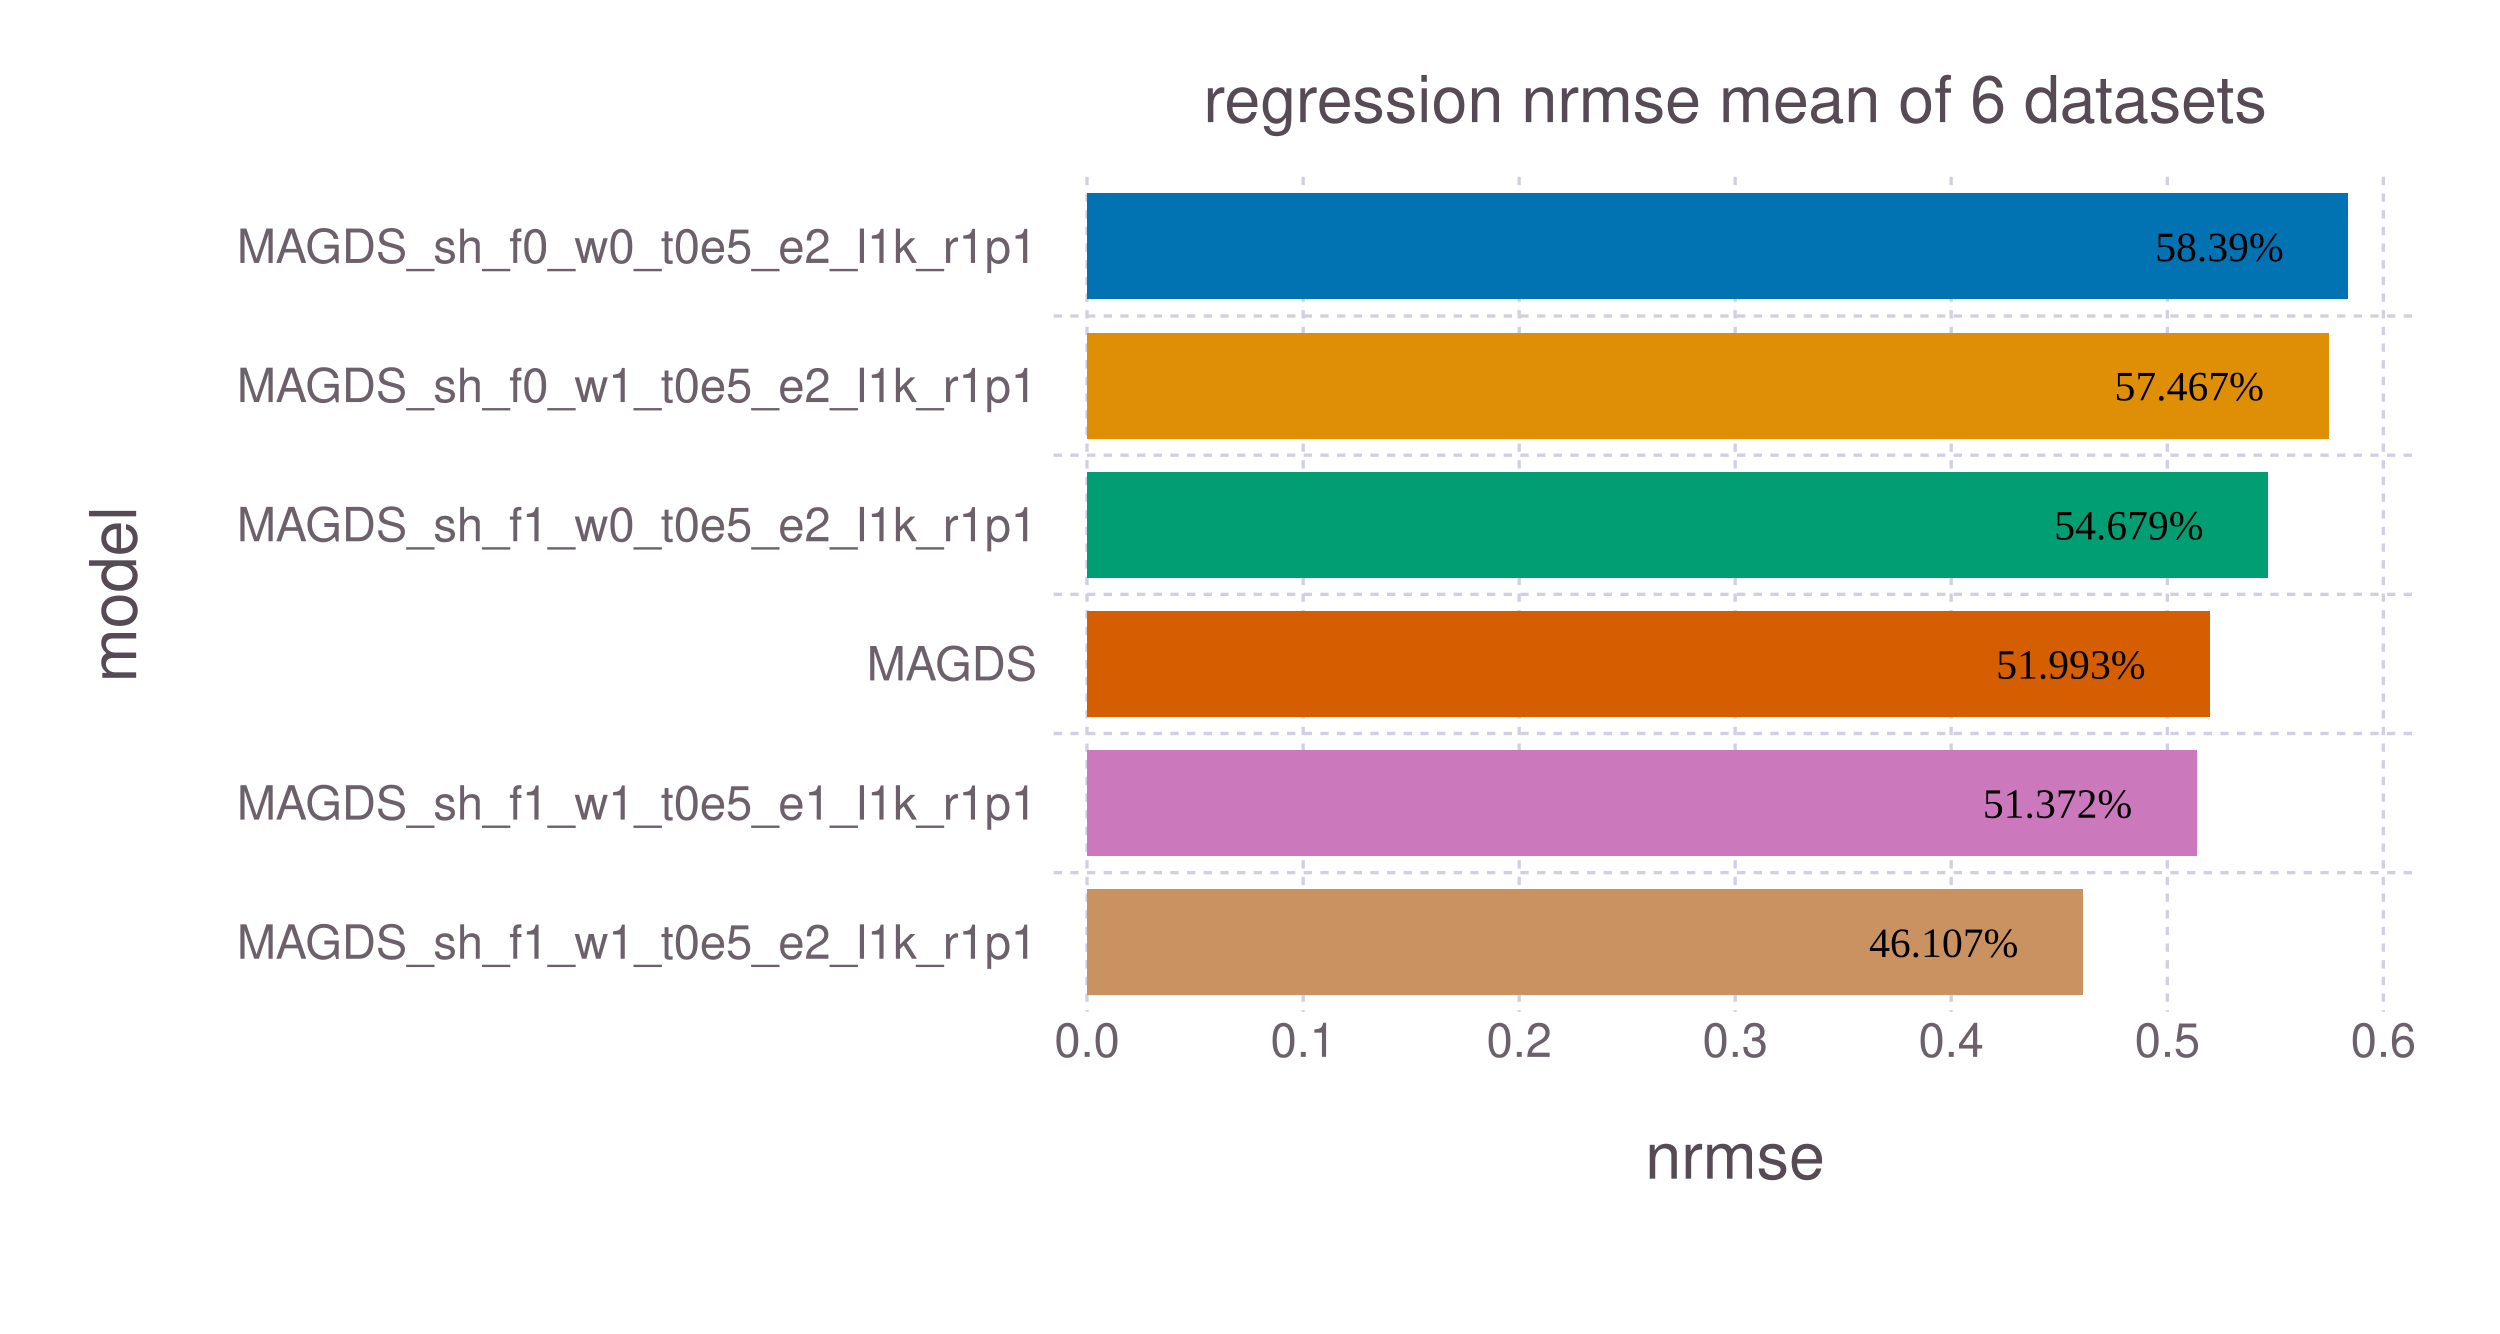
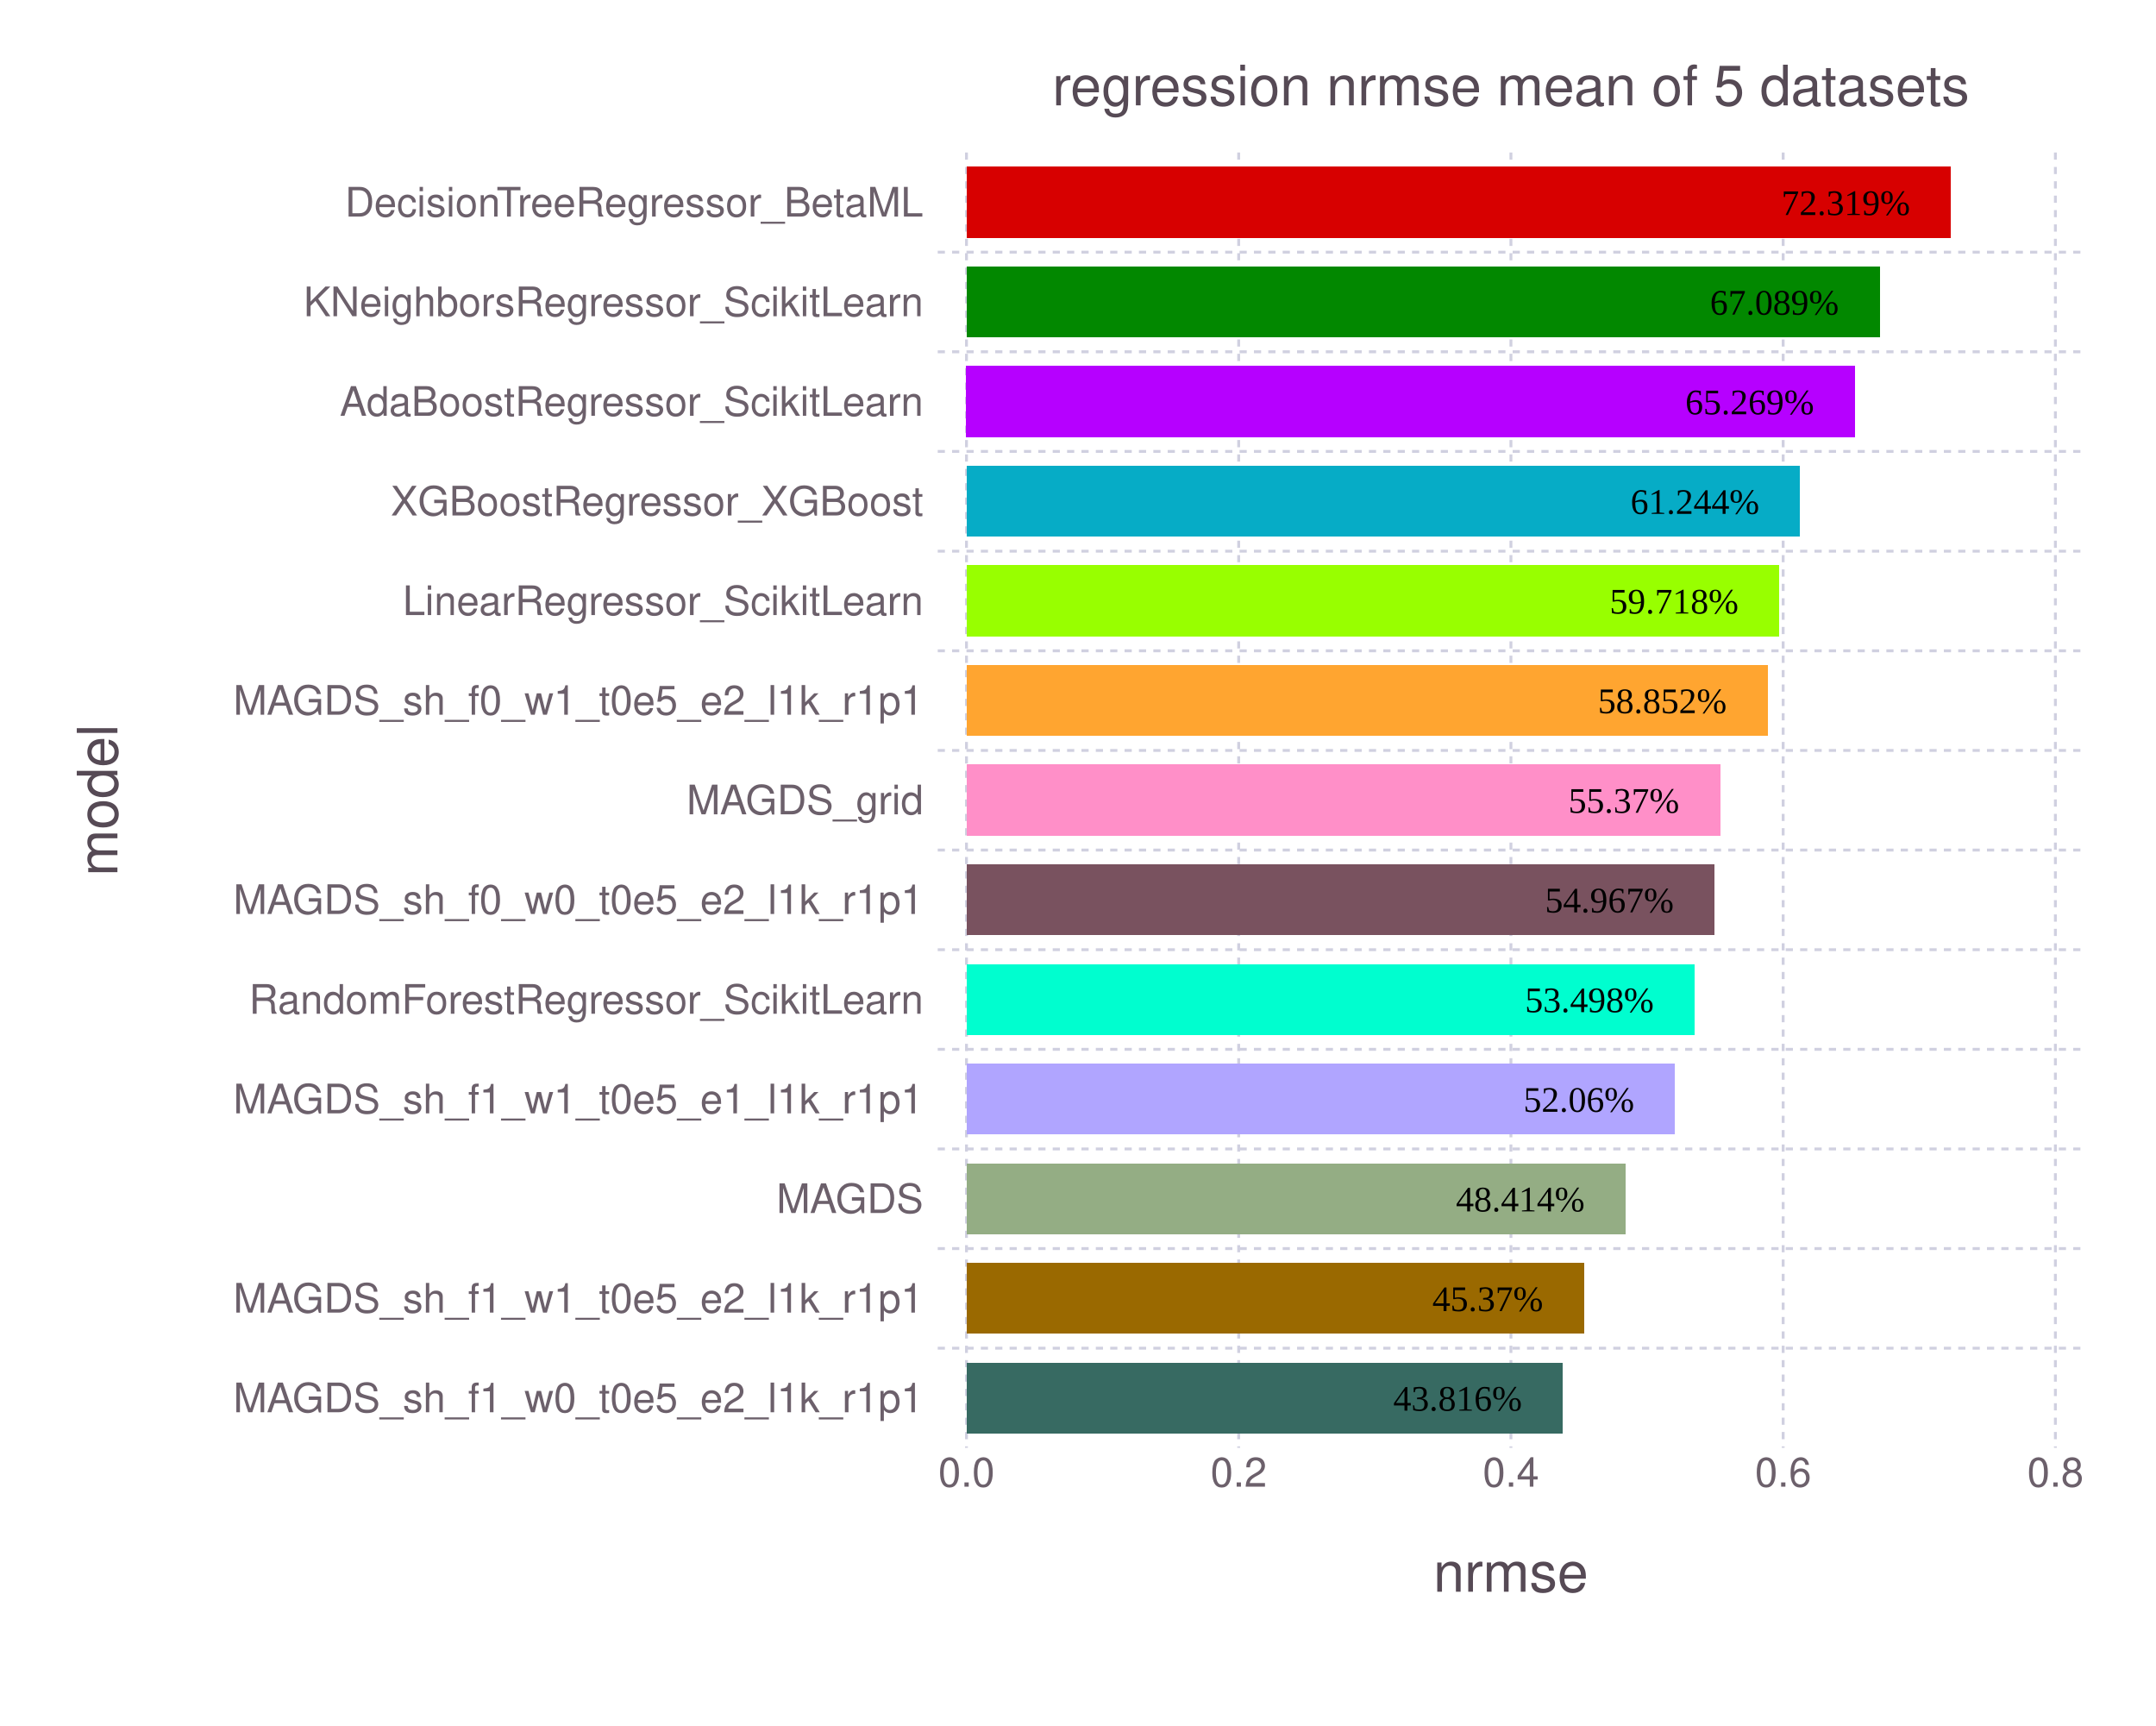
- <svg xmlns="http://www.w3.org/2000/svg" version="1.2" width="150mm" height="80mm" viewBox="0 0 150 80" stroke="none" fill="#000000" stroke-width="0.3" font-size="3.88">
+ <svg xmlns="http://www.w3.org/2000/svg" version="1.2" width="150mm" height="120mm" viewBox="0 0 150 120" stroke="none" fill="#000000" stroke-width="0.3" font-size="3.88">
  <defs>
    <marker id="arrow" markerWidth="15" markerHeight="7" refX="5" refY="3.5" orient="auto" markerUnits="strokeWidth">
      <path d="M0,0 L15,3.5 L0,7 z" stroke="context-stroke" fill="context-stroke" />
    </marker>
  </defs>
-   <g class="plotroot xscalable" id="img-09168cb4-1">
-     <g font-size="3.88" font-family="'PT Sans','Helvetica Neue','Helvetica',sans-serif" fill="#564A55" stroke="#000000" stroke-opacity="0.000" id="img-09168cb4-2">
-       <g transform="translate(104.11,68.39)">
+   <g class="plotroot xscalable" id="img-e91f0447-1">
+     <g font-size="3.88" font-family="'PT Sans','Helvetica Neue','Helvetica',sans-serif" fill="#564A55" stroke="#000000" stroke-opacity="0.000" id="img-e91f0447-2">
+       <g transform="translate(105.12,108.39)">
        <g class="primitive">
          <text text-anchor="middle" dy="0.6em">nrmse</text>
        </g>
      </g>
    </g>
-     <g class="guide xlabels" font-size="2.82" font-family="'PT Sans Caption','Helvetica Neue','Helvetica',sans-serif" fill="#6C606B" id="img-09168cb4-3">
-       <g transform="translate(65.22,61.72)">
+     <g class="guide xlabels" font-size="2.82" font-family="'PT Sans Caption','Helvetica Neue','Helvetica',sans-serif" fill="#6C606B" id="img-e91f0447-3">
+       <g transform="translate(67.24,101.72)">
        <g class="primitive">
          <text text-anchor="middle" dy="0.6em">0.0</text>
        </g>
      </g>
-       <g transform="translate(78.19,61.72)">
-         <g class="primitive">
-           <text text-anchor="middle" dy="0.6em">0.1</text>
-         </g>
-       </g>
-       <g transform="translate(91.15,61.72)">
+       <g transform="translate(86.18,101.72)">
        <g class="primitive">
          <text text-anchor="middle" dy="0.6em">0.2</text>
        </g>
      </g>
-       <g transform="translate(104.11,61.72)">
-         <g class="primitive">
-           <text text-anchor="middle" dy="0.6em">0.3</text>
-         </g>
-       </g>
-       <g transform="translate(117.07,61.72)">
+       <g transform="translate(105.12,101.72)">
        <g class="primitive">
          <text text-anchor="middle" dy="0.6em">0.4</text>
        </g>
      </g>
-       <g transform="translate(130.04,61.72)">
-         <g class="primitive">
-           <text text-anchor="middle" dy="0.6em">0.5</text>
-         </g>
-       </g>
-       <g transform="translate(143,61.72)">
+       <g transform="translate(124.06,101.72)">
        <g class="primitive">
          <text text-anchor="middle" dy="0.6em">0.6</text>
        </g>
      </g>
-     </g>
-     <g clip-path="url(#img-09168cb4-4)">
-       <g id="img-09168cb4-5">
-         <g pointer-events="visible" stroke-width="0.3" fill="#000000" fill-opacity="0.000" stroke="#000000" stroke-opacity="0.000" class="guide background" id="img-09168cb4-6">
-           <g transform="translate(104.11,35.66)" id="img-09168cb4-7">
-             <path d="M-40.89,-25.05 L40.89,-25.05 40.89,25.05 -40.89,25.05  z" class="primitive" />
-           </g>
-         </g>
-         <g class="guide ygridlines xfixed" stroke-dasharray="0.5,0.5" stroke-width="0.2" stroke="#D0D0E0" id="img-09168cb4-8">
-           <g transform="translate(104.11,18.96)" id="img-09168cb4-9">
-             <path fill="none" d="M-40.89,0 L40.89,0 " class="primitive" />
-           </g>
-           <g transform="translate(104.11,27.31)" id="img-09168cb4-10">
-             <path fill="none" d="M-40.89,0 L40.89,0 " class="primitive" />
-           </g>
-           <g transform="translate(104.11,35.66)" id="img-09168cb4-11">
-             <path fill="none" d="M-40.89,0 L40.89,0 " class="primitive" />
-           </g>
-           <g transform="translate(104.11,44.01)" id="img-09168cb4-12">
-             <path fill="none" d="M-40.89,0 L40.89,0 " class="primitive" />
-           </g>
-           <g transform="translate(104.11,52.36)" id="img-09168cb4-13">
-             <path fill="none" d="M-40.89,0 L40.89,0 " class="primitive" />
-           </g>
-         </g>
-         <g class="guide xgridlines yfixed" stroke-dasharray="0.5,0.5" stroke-width="0.2" stroke="#D0D0E0" id="img-09168cb4-14">
-           <g transform="translate(65.22,35.66)" id="img-09168cb4-15">
-             <path fill="none" d="M0,-25.05 L0,25.05 " class="primitive" />
-           </g>
-           <g transform="translate(78.19,35.66)" id="img-09168cb4-16">
-             <path fill="none" d="M0,-25.05 L0,25.05 " class="primitive" />
-           </g>
-           <g transform="translate(91.15,35.66)" id="img-09168cb4-17">
-             <path fill="none" d="M0,-25.05 L0,25.05 " class="primitive" />
-           </g>
-           <g transform="translate(104.11,35.66)" id="img-09168cb4-18">
-             <path fill="none" d="M0,-25.05 L0,25.05 " class="primitive" />
-           </g>
-           <g transform="translate(117.07,35.66)" id="img-09168cb4-19">
-             <path fill="none" d="M0,-25.05 L0,25.05 " class="primitive" />
-           </g>
-           <g transform="translate(130.04,35.66)" id="img-09168cb4-20">
-             <path fill="none" d="M0,-25.05 L0,25.05 " class="primitive" />
-           </g>
-           <g transform="translate(143,35.66)" id="img-09168cb4-21">
-             <path fill="none" d="M0,-25.05 L0,25.05 " class="primitive" />
-           </g>
-         </g>
-         <g class="plotpanel" id="img-09168cb4-22">
-           <g shape-rendering="crispEdges" stroke-width="0.3" id="img-09168cb4-23">
-             <g stroke="#000000" stroke-opacity="0.000" class="geometry" id="img-09168cb4-24">
-               <g transform="translate(95.11,56.54)" id="img-09168cb4-25" fill="#CA9161">
-                 <path d="M-29.88,-3.18 L29.88,-3.18 29.88,3.18 -29.88,3.18  z" class="primitive" />
-               </g>
-               <g transform="translate(98.52,48.19)" id="img-09168cb4-26" fill="#CC78BC">
-                 <path d="M-33.3,-3.18 L33.3,-3.18 33.3,3.18 -33.3,3.18  z" class="primitive" />
-               </g>
-               <g transform="translate(98.92,39.84)" id="img-09168cb4-27" fill="#D55E00">
-                 <path d="M-33.7,-3.18 L33.7,-3.18 33.7,3.18 -33.7,3.18  z" class="primitive" />
-               </g>
-               <g transform="translate(100.66,31.49)" id="img-09168cb4-28" fill="#029E73">
-                 <path d="M-35.44,-3.18 L35.44,-3.18 35.44,3.18 -35.44,3.18  z" class="primitive" />
-               </g>
-               <g transform="translate(102.47,23.14)" id="img-09168cb4-29" fill="#DE8F05">
-                 <path d="M-37.25,-3.18 L37.25,-3.18 37.25,3.18 -37.25,3.18  z" class="primitive" />
-               </g>
-               <g transform="translate(103.07,14.79)" id="img-09168cb4-30" fill="#0173B2">
-                 <path d="M-37.84,-3.18 L37.84,-3.18 37.84,3.18 -37.84,3.18  z" class="primitive" />
-               </g>
-             </g>
-           </g>
-         </g>
-         <g class="geometry" id="img-09168cb4-31">
-           <g fill="#000000" font-size="2.5" id="img-09168cb4-32">
-             <g transform="translate(137.02,14.79)" id="img-09168cb4-33">
-               <g class="primitive">
-                 <text text-anchor="end" dy="0.35em">58.39%</text>
-               </g>
-             </g>
-             <g transform="translate(135.83,23.14)" id="img-09168cb4-34">
-               <g class="primitive">
-                 <text text-anchor="end" dy="0.35em">57.467%</text>
-               </g>
-             </g>
-             <g transform="translate(132.21,31.49)" id="img-09168cb4-35">
-               <g class="primitive">
-                 <text text-anchor="end" dy="0.35em">54.679%</text>
-               </g>
-             </g>
-             <g transform="translate(128.73,39.84)" id="img-09168cb4-36">
-               <g class="primitive">
-                 <text text-anchor="end" dy="0.35em">51.993%</text>
-               </g>
-             </g>
-             <g transform="translate(127.93,48.19)" id="img-09168cb4-37">
-               <g class="primitive">
-                 <text text-anchor="end" dy="0.35em">51.372%</text>
-               </g>
-             </g>
-             <g transform="translate(121.1,56.54)" id="img-09168cb4-38">
-               <g class="primitive">
-                 <text text-anchor="end" dy="0.35em">46.107%</text>
-               </g>
-             </g>
-           </g>
-         </g>
-       </g>
-     </g>
-     <g class="guide ylabels" font-size="2.82" font-family="'PT Sans Caption','Helvetica Neue','Helvetica',sans-serif" fill="#6C606B" id="img-09168cb4-39">
-       <g transform="translate(62.22,14.79)" id="img-09168cb4-40">
+       <g transform="translate(143,101.72)">
+         <g class="primitive">
+           <text text-anchor="middle" dy="0.6em">0.8</text>
+         </g>
+       </g>
+     </g>
+     <g clip-path="url(#img-e91f0447-4)">
+       <g id="img-e91f0447-5">
+         <g pointer-events="visible" stroke-width="0.3" fill="#000000" fill-opacity="0.000" stroke="#000000" stroke-opacity="0.000" class="guide background" id="img-e91f0447-6">
+           <g transform="translate(105.12,55.66)" id="img-e91f0447-7">
+             <path d="M-39.88,-45.05 L39.88,-45.05 39.88,45.05 -39.88,45.05  z" class="primitive" />
+           </g>
+         </g>
+         <g class="guide ygridlines xfixed" stroke-dasharray="0.5,0.5" stroke-width="0.2" stroke="#D0D0E0" id="img-e91f0447-8">
+           <g transform="translate(105.12,17.54)" id="img-e91f0447-9">
+             <path fill="none" d="M-39.88,0 L39.88,0 " class="primitive" />
+           </g>
+           <g transform="translate(105.12,24.47)" id="img-e91f0447-10">
+             <path fill="none" d="M-39.88,0 L39.88,0 " class="primitive" />
+           </g>
+           <g transform="translate(105.12,31.4)" id="img-e91f0447-11">
+             <path fill="none" d="M-39.88,0 L39.88,0 " class="primitive" />
+           </g>
+           <g transform="translate(105.12,38.34)" id="img-e91f0447-12">
+             <path fill="none" d="M-39.88,0 L39.88,0 " class="primitive" />
+           </g>
+           <g transform="translate(105.12,45.27)" id="img-e91f0447-13">
+             <path fill="none" d="M-39.88,0 L39.88,0 " class="primitive" />
+           </g>
+           <g transform="translate(105.12,52.2)" id="img-e91f0447-14">
+             <path fill="none" d="M-39.88,0 L39.88,0 " class="primitive" />
+           </g>
+           <g transform="translate(105.12,59.13)" id="img-e91f0447-15">
+             <path fill="none" d="M-39.88,0 L39.88,0 " class="primitive" />
+           </g>
+           <g transform="translate(105.12,66.06)" id="img-e91f0447-16">
+             <path fill="none" d="M-39.88,0 L39.88,0 " class="primitive" />
+           </g>
+           <g transform="translate(105.12,72.99)" id="img-e91f0447-17">
+             <path fill="none" d="M-39.88,0 L39.88,0 " class="primitive" />
+           </g>
+           <g transform="translate(105.12,79.92)" id="img-e91f0447-18">
+             <path fill="none" d="M-39.88,0 L39.88,0 " class="primitive" />
+           </g>
+           <g transform="translate(105.12,86.85)" id="img-e91f0447-19">
+             <path fill="none" d="M-39.88,0 L39.88,0 " class="primitive" />
+           </g>
+           <g transform="translate(105.12,93.78)" id="img-e91f0447-20">
+             <path fill="none" d="M-39.88,0 L39.88,0 " class="primitive" />
+           </g>
+         </g>
+         <g class="guide xgridlines yfixed" stroke-dasharray="0.5,0.5" stroke-width="0.2" stroke="#D0D0E0" id="img-e91f0447-21">
+           <g transform="translate(67.24,55.66)" id="img-e91f0447-22">
+             <path fill="none" d="M0,-45.05 L0,45.05 " class="primitive" />
+           </g>
+           <g transform="translate(86.18,55.66)" id="img-e91f0447-23">
+             <path fill="none" d="M0,-45.05 L0,45.05 " class="primitive" />
+           </g>
+           <g transform="translate(105.12,55.66)" id="img-e91f0447-24">
+             <path fill="none" d="M0,-45.05 L0,45.05 " class="primitive" />
+           </g>
+           <g transform="translate(124.06,55.66)" id="img-e91f0447-25">
+             <path fill="none" d="M0,-45.05 L0,45.05 " class="primitive" />
+           </g>
+           <g transform="translate(143,55.66)" id="img-e91f0447-26">
+             <path fill="none" d="M0,-45.05 L0,45.05 " class="primitive" />
+           </g>
+         </g>
+         <g class="plotpanel" id="img-e91f0447-27">
+           <g shape-rendering="crispEdges" stroke-width="0.3" id="img-e91f0447-28">
+             <g stroke="#000000" stroke-opacity="0.000" class="geometry" id="img-e91f0447-29">
+               <g transform="translate(87.99,97.25)" id="img-e91f0447-30" fill="#376A62">
+                 <path d="M-20.75,-2.47 L20.75,-2.47 20.75,2.47 -20.75,2.47  z" class="primitive" />
+               </g>
+               <g transform="translate(88.72,90.32)" id="img-e91f0447-31" fill="#9A6900">
+                 <path d="M-21.48,-2.47 L21.48,-2.47 21.48,2.47 -21.48,2.47  z" class="primitive" />
+               </g>
+               <g transform="translate(90.16,83.39)" id="img-e91f0447-32" fill="#94AD84">
+                 <path d="M-22.92,-2.47 L22.92,-2.47 22.92,2.47 -22.92,2.47  z" class="primitive" />
+               </g>
+               <g transform="translate(91.89,76.46)" id="img-e91f0447-33" fill="#B0A5FF">
+                 <path d="M-24.65,-2.47 L24.65,-2.47 24.65,2.47 -24.65,2.47  z" class="primitive" />
+               </g>
+               <g transform="translate(92.57,69.53)" id="img-e91f0447-34" fill="#00FECF">
+                 <path d="M-25.33,-2.47 L25.33,-2.47 25.33,2.47 -25.33,2.47  z" class="primitive" />
+               </g>
+               <g transform="translate(93.27,62.59)" id="img-e91f0447-35" fill="#79525F">
+                 <path d="M-26.03,-2.47 L26.03,-2.47 26.03,2.47 -26.03,2.47  z" class="primitive" />
+               </g>
+               <g transform="translate(93.46,55.66)" id="img-e91f0447-36" fill="#FF8FC8">
+                 <path d="M-26.22,-2.47 L26.22,-2.47 26.22,2.47 -26.22,2.47  z" class="primitive" />
+               </g>
+               <g transform="translate(95.11,48.73)" id="img-e91f0447-37" fill="#FFA530">
+                 <path d="M-27.87,-2.47 L27.87,-2.47 27.87,2.47 -27.87,2.47  z" class="primitive" />
+               </g>
+               <g transform="translate(95.52,41.8)" id="img-e91f0447-38" fill="#98FF00">
+                 <path d="M-28.28,-2.47 L28.28,-2.47 28.28,2.47 -28.28,2.47  z" class="primitive" />
+               </g>
+               <g transform="translate(96.24,34.87)" id="img-e91f0447-39" fill="#06ACC6">
+                 <path d="M-29,-2.47 L29,-2.47 29,2.47 -29,2.47  z" class="primitive" />
+               </g>
+               <g transform="translate(98.14,27.94)" id="img-e91f0447-40" fill="#B600FF">
+                 <path d="M-30.91,-2.47 L30.91,-2.47 30.91,2.47 -30.91,2.47  z" class="primitive" />
+               </g>
+               <g transform="translate(99.01,21.01)" id="img-e91f0447-41" fill="#028800">
+                 <path d="M-31.77,-2.47 L31.77,-2.47 31.77,2.47 -31.77,2.47  z" class="primitive" />
+               </g>
+               <g transform="translate(101.48,14.08)" id="img-e91f0447-42" fill="#D70000">
+                 <path d="M-34.24,-2.47 L34.24,-2.47 34.24,2.47 -34.24,2.47  z" class="primitive" />
+               </g>
+             </g>
+           </g>
+         </g>
+         <g class="geometry" id="img-e91f0447-43">
+           <g fill="#000000" font-size="2.5" id="img-e91f0447-44">
+             <g transform="translate(132.89,14.08)" id="img-e91f0447-45">
+               <g class="primitive">
+                 <text text-anchor="end" dy="0.35em">72.319%</text>
+               </g>
+             </g>
+             <g transform="translate(127.93,21.01)" id="img-e91f0447-46">
+               <g class="primitive">
+                 <text text-anchor="end" dy="0.35em">67.089%</text>
+               </g>
+             </g>
+             <g transform="translate(126.21,27.94)" id="img-e91f0447-47">
+               <g class="primitive">
+                 <text text-anchor="end" dy="0.35em">65.269%</text>
+               </g>
+             </g>
+             <g transform="translate(122.4,34.87)" id="img-e91f0447-48">
+               <g class="primitive">
+                 <text text-anchor="end" dy="0.35em">61.244%</text>
+               </g>
+             </g>
+             <g transform="translate(120.95,41.8)" id="img-e91f0447-49">
+               <g class="primitive">
+                 <text text-anchor="end" dy="0.35em">59.718%</text>
+               </g>
+             </g>
+             <g transform="translate(120.13,48.73)" id="img-e91f0447-50">
+               <g class="primitive">
+                 <text text-anchor="end" dy="0.35em">58.852%</text>
+               </g>
+             </g>
+             <g transform="translate(116.83,55.66)" id="img-e91f0447-51">
+               <g class="primitive">
+                 <text text-anchor="end" dy="0.35em">55.37%</text>
+               </g>
+             </g>
+             <g transform="translate(116.45,62.59)" id="img-e91f0447-52">
+               <g class="primitive">
+                 <text text-anchor="end" dy="0.35em">54.967%</text>
+               </g>
+             </g>
+             <g transform="translate(115.06,69.53)" id="img-e91f0447-53">
+               <g class="primitive">
+                 <text text-anchor="end" dy="0.35em">53.498%</text>
+               </g>
+             </g>
+             <g transform="translate(113.7,76.46)" id="img-e91f0447-54">
+               <g class="primitive">
+                 <text text-anchor="end" dy="0.35em">52.06%</text>
+               </g>
+             </g>
+             <g transform="translate(110.25,83.39)" id="img-e91f0447-55">
+               <g class="primitive">
+                 <text text-anchor="end" dy="0.35em">48.414%</text>
+               </g>
+             </g>
+             <g transform="translate(107.36,90.32)" id="img-e91f0447-56">
+               <g class="primitive">
+                 <text text-anchor="end" dy="0.35em">45.37%</text>
+               </g>
+             </g>
+             <g transform="translate(105.89,97.25)" id="img-e91f0447-57">
+               <g class="primitive">
+                 <text text-anchor="end" dy="0.35em">43.816%</text>
+               </g>
+             </g>
+           </g>
+         </g>
+       </g>
+     </g>
+     <g class="guide ylabels" font-size="2.82" font-family="'PT Sans Caption','Helvetica Neue','Helvetica',sans-serif" fill="#6C606B" id="img-e91f0447-58">
+       <g transform="translate(64.24,14.08)" id="img-e91f0447-59">
+         <g class="primitive">
+           <text text-anchor="end" dy="0.35em">DecisionTreeRegressor_BetaML</text>
+         </g>
+       </g>
+       <g transform="translate(64.24,21.01)" id="img-e91f0447-60">
+         <g class="primitive">
+           <text text-anchor="end" dy="0.35em">KNeighborsRegressor_ScikitLearn</text>
+         </g>
+       </g>
+       <g transform="translate(64.24,27.94)" id="img-e91f0447-61">
+         <g class="primitive">
+           <text text-anchor="end" dy="0.35em">AdaBoostRegressor_ScikitLearn</text>
+         </g>
+       </g>
+       <g transform="translate(64.24,34.87)" id="img-e91f0447-62">
+         <g class="primitive">
+           <text text-anchor="end" dy="0.35em">XGBoostRegressor_XGBoost</text>
+         </g>
+       </g>
+       <g transform="translate(64.24,41.8)" id="img-e91f0447-63">
+         <g class="primitive">
+           <text text-anchor="end" dy="0.35em">LinearRegressor_ScikitLearn</text>
+         </g>
+       </g>
+       <g transform="translate(64.24,48.73)" id="img-e91f0447-64">
+         <g class="primitive">
+           <text text-anchor="end" dy="0.35em">MAGDS_sh_f0_w1_t0e5_e2_l1k_r1p1</text>
+         </g>
+       </g>
+       <g transform="translate(64.24,55.66)" id="img-e91f0447-65">
+         <g class="primitive">
+           <text text-anchor="end" dy="0.35em">MAGDS_grid</text>
+         </g>
+       </g>
+       <g transform="translate(64.24,62.59)" id="img-e91f0447-66">
        <g class="primitive">
          <text text-anchor="end" dy="0.35em">MAGDS_sh_f0_w0_t0e5_e2_l1k_r1p1</text>
        </g>
      </g>
-       <g transform="translate(62.22,23.14)" id="img-09168cb4-41">
-         <g class="primitive">
-           <text text-anchor="end" dy="0.35em">MAGDS_sh_f0_w1_t0e5_e2_l1k_r1p1</text>
-         </g>
-       </g>
-       <g transform="translate(62.22,31.49)" id="img-09168cb4-42">
+       <g transform="translate(64.24,69.53)" id="img-e91f0447-67">
+         <g class="primitive">
+           <text text-anchor="end" dy="0.35em">RandomForestRegressor_ScikitLearn</text>
+         </g>
+       </g>
+       <g transform="translate(64.24,76.46)" id="img-e91f0447-68">
+         <g class="primitive">
+           <text text-anchor="end" dy="0.35em">MAGDS_sh_f1_w1_t0e5_e1_l1k_r1p1</text>
+         </g>
+       </g>
+       <g transform="translate(64.24,83.39)" id="img-e91f0447-69">
+         <g class="primitive">
+           <text text-anchor="end" dy="0.35em">MAGDS</text>
+         </g>
+       </g>
+       <g transform="translate(64.24,90.32)" id="img-e91f0447-70">
+         <g class="primitive">
+           <text text-anchor="end" dy="0.35em">MAGDS_sh_f1_w1_t0e5_e2_l1k_r1p1</text>
+         </g>
+       </g>
+       <g transform="translate(64.24,97.25)" id="img-e91f0447-71">
        <g class="primitive">
          <text text-anchor="end" dy="0.35em">MAGDS_sh_f1_w0_t0e5_e2_l1k_r1p1</text>
        </g>
      </g>
-       <g transform="translate(62.22,39.84)" id="img-09168cb4-43">
-         <g class="primitive">
-           <text text-anchor="end" dy="0.35em">MAGDS</text>
-         </g>
-       </g>
-       <g transform="translate(62.22,48.19)" id="img-09168cb4-44">
-         <g class="primitive">
-           <text text-anchor="end" dy="0.35em">MAGDS_sh_f1_w1_t0e5_e1_l1k_r1p1</text>
-         </g>
-       </g>
-       <g transform="translate(62.22,56.54)" id="img-09168cb4-45">
-         <g class="primitive">
-           <text text-anchor="end" dy="0.35em">MAGDS_sh_f1_w1_t0e5_e2_l1k_r1p1</text>
-         </g>
-       </g>
-     </g>
-     <g font-size="3.88" font-family="'PT Sans','Helvetica Neue','Helvetica',sans-serif" fill="#564A55" stroke="#000000" stroke-opacity="0.000" id="img-09168cb4-46">
-       <g transform="translate(8.81,33.66)" id="img-09168cb4-47">
+     </g>
+     <g font-size="3.88" font-family="'PT Sans','Helvetica Neue','Helvetica',sans-serif" fill="#564A55" stroke="#000000" stroke-opacity="0.000" id="img-e91f0447-72">
+       <g transform="translate(8.81,53.66)" id="img-e91f0447-73">
        <g class="primitive">
          <text text-anchor="middle" dy="0.35em" transform="rotate(-90,0, 2)">model</text>
        </g>
      </g>
    </g>
-     <g font-size="3.88" font-family="'PT Sans','Helvetica Neue','Helvetica',sans-serif" fill="#564A55" stroke="#000000" stroke-opacity="0.000" id="img-09168cb4-48">
-       <g transform="translate(104.11,5)" id="img-09168cb4-49">
-         <g class="primitive">
-           <text text-anchor="middle" dy="0.6em">regression nrmse mean of 6 datasets</text>
+     <g font-size="3.88" font-family="'PT Sans','Helvetica Neue','Helvetica',sans-serif" fill="#564A55" stroke="#000000" stroke-opacity="0.000" id="img-e91f0447-74">
+       <g transform="translate(105.12,5)" id="img-e91f0447-75">
+         <g class="primitive">
+           <text text-anchor="middle" dy="0.6em">regression nrmse mean of 5 datasets</text>
        </g>
      </g>
    </g>
  </g>
  <defs>
-     <clipPath id="img-09168cb4-4">
-       <path d="M63.22,10.61 L145,10.61 145,60.72 63.22,60.72 " />
+     <clipPath id="img-e91f0447-4">
+       <path d="M65.24,10.61 L145,10.61 145,100.72 65.24,100.72 " />
    </clipPath>
  </defs>
</svg>
